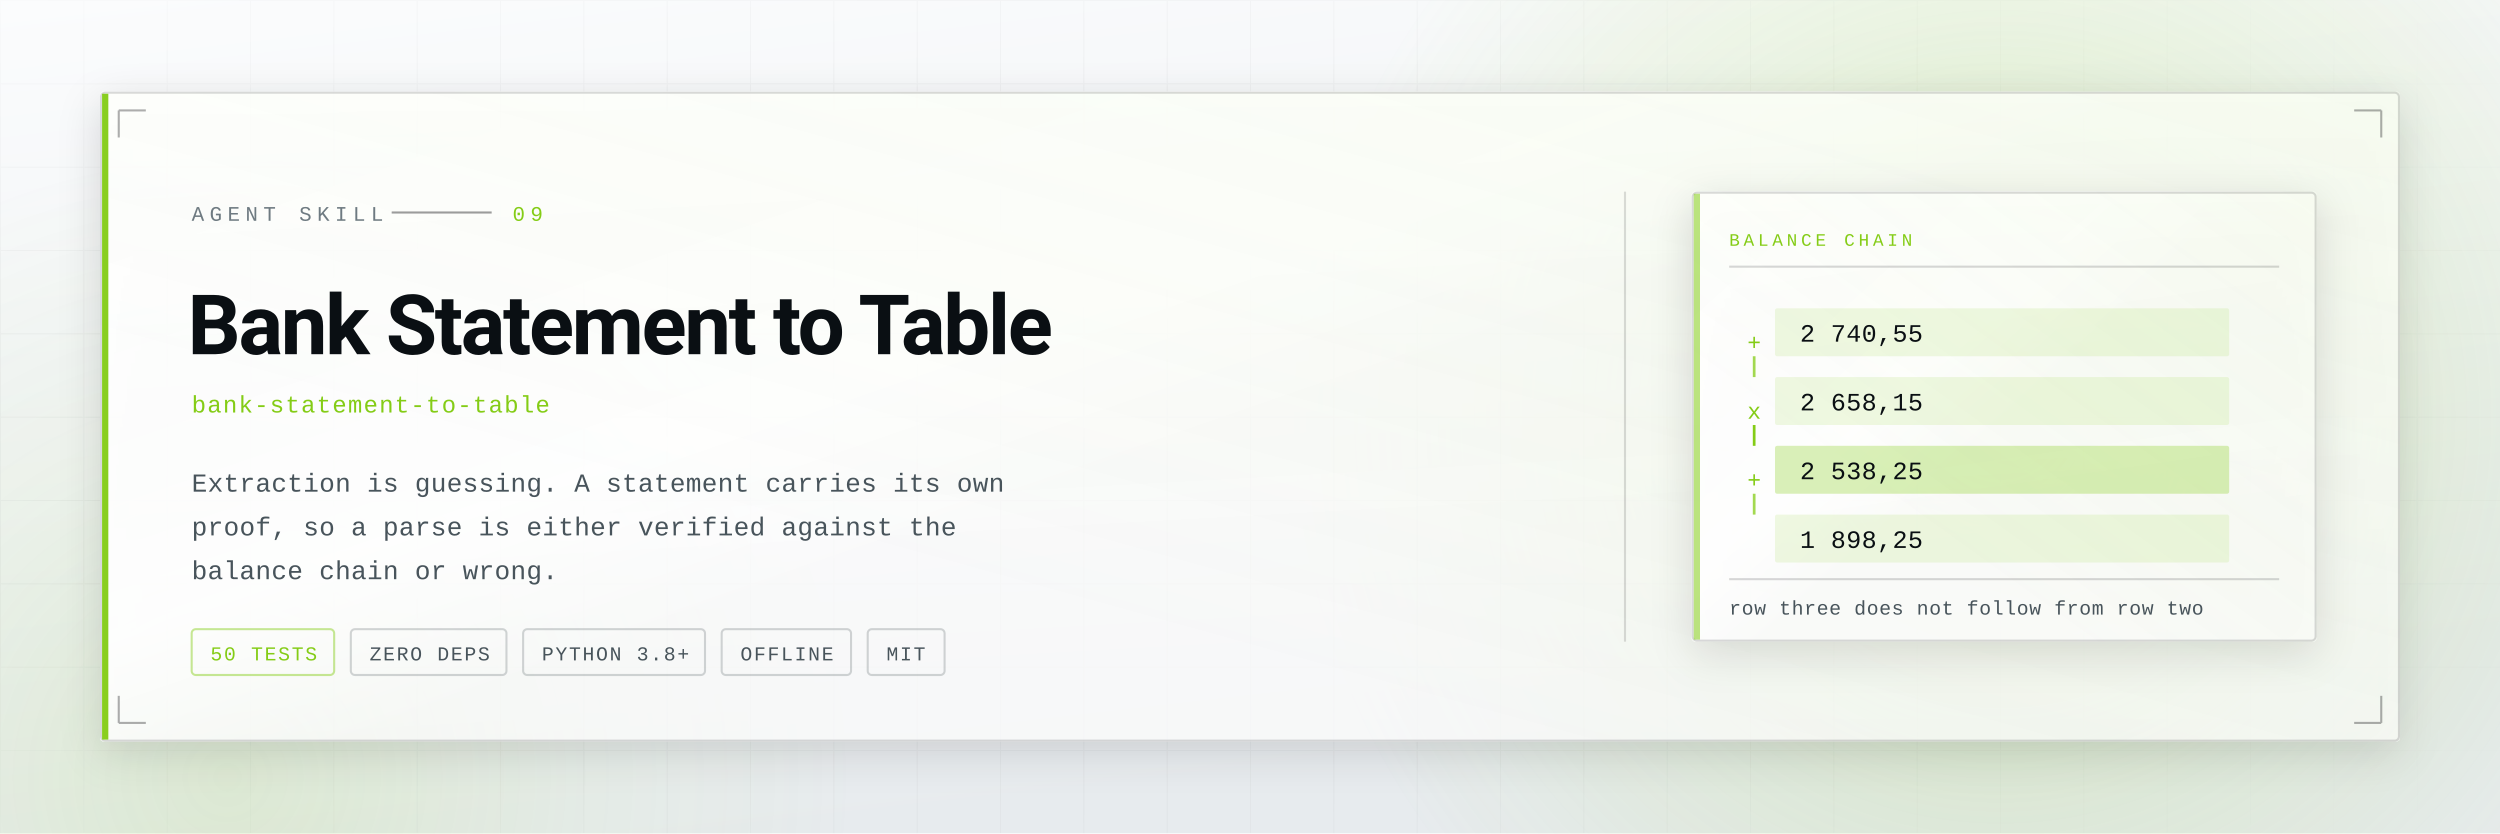
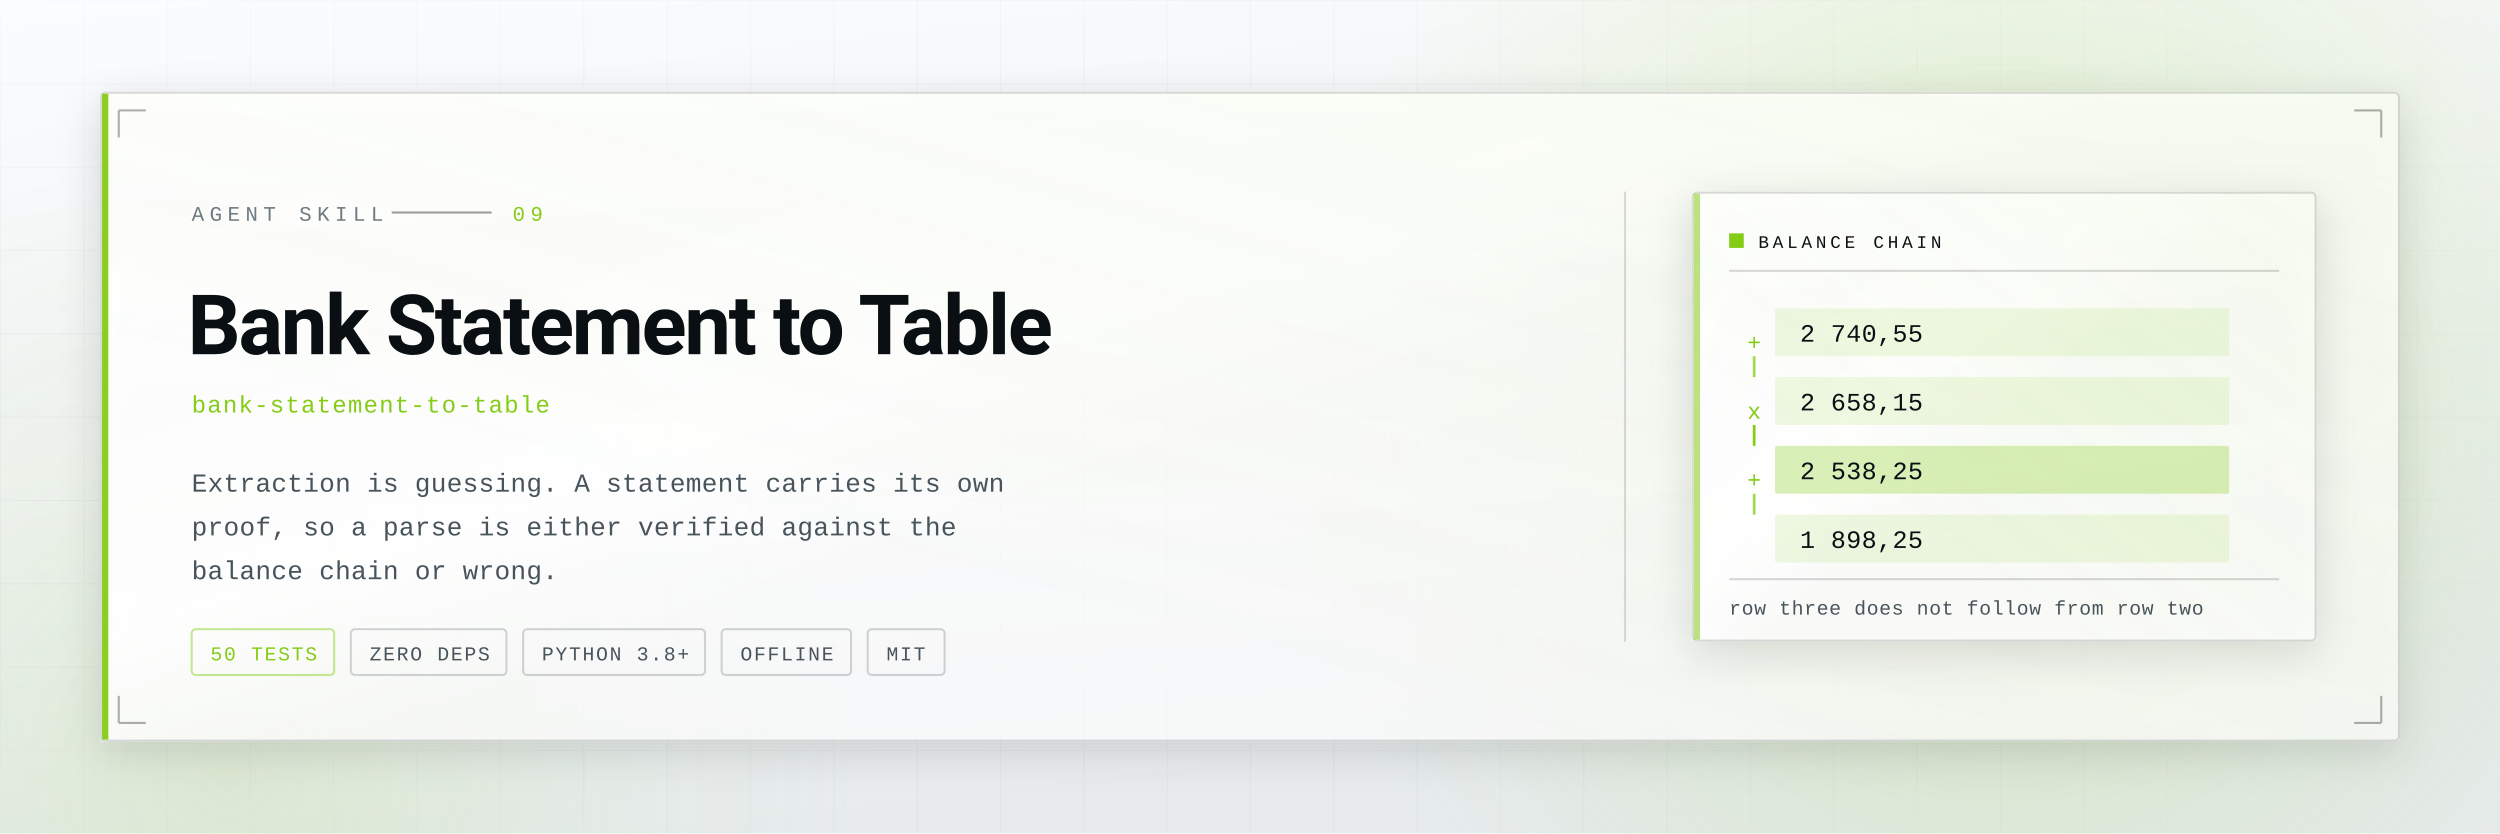
<svg xmlns="http://www.w3.org/2000/svg" width="1200" height="400" viewBox="0 0 1200 400" role="img">
  <defs>
    <linearGradient id="bg1" x1="0" y1="0" x2="0.35" y2="1">
      <stop offset="0" stop-color="#FBFCFD" />
      <stop offset="1" stop-color="#E7EBEE" />
    </linearGradient>
    <pattern id="grid2" width="40" height="40" patternUnits="userSpaceOnUse">
      <path d="M 40 0 L 0 0 0 40" fill="none" stroke="#0A0C0E" stroke-opacity="0.070" stroke-width="1" />
    </pattern>
    <radialGradient id="gmask3" cx="0.42" cy="0.5" r="0.75">
      <stop offset="0" stop-color="#fff" stop-opacity="1" />
      <stop offset="1" stop-color="#fff" stop-opacity="0" />
    </radialGradient>
    <mask id="gmask3m">
      <rect width="1200" height="400" fill="url(#gmask3)" />
    </mask>
    <radialGradient id="glow4" cx="0.5" cy="0.5" r="0.5">
      <stop offset="0" stop-color="#84CC16" stop-opacity="0.300" />
      <stop offset="0.55" stop-color="#84CC16" stop-opacity="0.105" />
      <stop offset="1" stop-color="#84CC16" stop-opacity="0" />
    </radialGradient>
    <radialGradient id="glow5" cx="0.5" cy="0.5" r="0.5">
      <stop offset="0" stop-color="#84CC16" stop-opacity="0.135" />
      <stop offset="0.55" stop-color="#84CC16" stop-opacity="0.047" />
      <stop offset="1" stop-color="#84CC16" stop-opacity="0" />
    </radialGradient>
    <linearGradient id="pane6" x1="0" y1="0" x2="0.2" y2="1">
      <stop offset="0" stop-color="#FFFFFF" stop-opacity="0.950" />
      <stop offset="1" stop-color="#FFFFFF" stop-opacity="0.740" />
    </linearGradient>
    <filter id="sh7" x="-20%" y="-20%" width="140%" height="160%">
      <feDropShadow dx="0" dy="6" stdDeviation="10" flood-color="#0A0C0E" flood-opacity="0.160" />
    </filter>
    <linearGradient id="sheen8" x1="0" y1="0" x2="1" y2="0.8">
      <stop offset="0" stop-color="#FFFFFF" stop-opacity="0" />
      <stop offset="0.42" stop-color="#FFFFFF" stop-opacity="0.765" />
      <stop offset="0.56" stop-color="#FFFFFF" stop-opacity="0" />
    </linearGradient>
    <clipPath id="clip9">
      <rect x="48.0" y="44.0" width="1104.0" height="312.0" rx="2" />
    </clipPath>
    <linearGradient id="edge10" x1="0" y1="0" x2="1" y2="0">
      <stop offset="0" stop-color="#FFFFFF" stop-opacity="0" />
      <stop offset="0.25" stop-color="#FFFFFF" stop-opacity="1.870" />
      <stop offset="0.75" stop-color="#FFFFFF" stop-opacity="0.680" />
      <stop offset="1" stop-color="#FFFFFF" stop-opacity="0" />
    </linearGradient>
    <linearGradient id="tint11" x1="1" y1="0" x2="0" y2="1">
      <stop offset="0" stop-color="#84CC16" stop-opacity="0.055" />
      <stop offset="0.7" stop-color="#84CC16" stop-opacity="0" />
    </linearGradient>
    <linearGradient id="pane12" x1="0" y1="0" x2="0.2" y2="1">
      <stop offset="0" stop-color="#FFFFFF" stop-opacity="0.950" />
      <stop offset="1" stop-color="#FFFFFF" stop-opacity="0.740" />
    </linearGradient>
    <filter id="sh13" x="-20%" y="-20%" width="140%" height="160%">
      <feDropShadow dx="0" dy="6" stdDeviation="10" flood-color="#0A0C0E" flood-opacity="0.160" />
    </filter>
    <linearGradient id="sheen14" x1="0" y1="0" x2="1" y2="0.8">
      <stop offset="0" stop-color="#FFFFFF" stop-opacity="0" />
      <stop offset="0.42" stop-color="#FFFFFF" stop-opacity="0.765" />
      <stop offset="0.56" stop-color="#FFFFFF" stop-opacity="0" />
    </linearGradient>
    <clipPath id="clip15">
      <rect x="812.0" y="92.0" width="300.0" height="216.0" rx="2" />
    </clipPath>
    <linearGradient id="edge16" x1="0" y1="0" x2="1" y2="0">
      <stop offset="0" stop-color="#FFFFFF" stop-opacity="0" />
      <stop offset="0.25" stop-color="#FFFFFF" stop-opacity="1.870" />
      <stop offset="0.75" stop-color="#FFFFFF" stop-opacity="0.680" />
      <stop offset="1" stop-color="#FFFFFF" stop-opacity="0" />
    </linearGradient>
    <linearGradient id="tint17" x1="1" y1="0" x2="0" y2="1">
      <stop offset="0" stop-color="#84CC16" stop-opacity="0.055" />
      <stop offset="0.7" stop-color="#84CC16" stop-opacity="0" />
    </linearGradient>
  </defs>
  <rect width="1200" height="400" fill="url(#bg1)" />
  <rect width="1200" height="400" fill="url(#grid2)" mask="url(#gmask3m)" />
  <circle cx="960.0" cy="200.0" r="340.0" fill="url(#glow4)" />
  <circle cx="110.0" cy="372.0" r="300.0" fill="url(#glow5)" />
  <rect x="48.0" y="44.0" width="1104.0" height="312.0" rx="2" fill="url(#pane6)" filter="url(#sh7)" />
  <g clip-path="url(#clip9)">
    <rect x="48.0" y="44.0" width="1104.0" height="312.0" fill="url(#sheen8)" />
  </g>
  <rect x="48.0" y="44.0" width="1104.0" height="1" fill="url(#edge10)" />
  <rect x="48.0" y="44.0" width="1104.0" height="312.0" rx="2" fill="url(#tint11)" />
  <rect x="48.5" y="44.5" width="1103.0" height="311.0" rx="2" fill="none" stroke="#0A0C0E" stroke-opacity="0.150" stroke-width="1" />
  <rect x="49.0" y="45.0" width="3" height="310.0" fill="#84CC16" fill-opacity="0.95" />
  <path d="M 57.0 53.0 h 13.0 M 57.0 53.0 v 13.0" stroke="#0A0C0E" stroke-opacity="0.330" stroke-width="1" />
  <path d="M 1143.0 53.0 h -13.0 M 1143.0 53.0 v 13.0" stroke="#0A0C0E" stroke-opacity="0.330" stroke-width="1" />
  <path d="M 57.0 347.0 h 13.0 M 57.0 347.0 v -13.0" stroke="#0A0C0E" stroke-opacity="0.330" stroke-width="1" />
  <path d="M 1143.0 347.0 h -13.0 M 1143.0 347.0 v -13.0" stroke="#0A0C0E" stroke-opacity="0.330" stroke-width="1" />
  <text x="92.0" y="106.0" font-family="ui-monospace, SFMono-Regular, Menlo, Consolas, &quot;Liberation Mono&quot;, monospace" font-size="10.0" font-weight="400" fill="#6E7A81" text-anchor="start" letter-spacing="2.60">AGENT SKILL</text>
  <line x1="188.0" y1="102.0" x2="236.0" y2="102.0" stroke="#0A0C0E" stroke-opacity="0.400" stroke-width="1.0" />
  <text x="246.0" y="106.0" font-family="ui-monospace, SFMono-Regular, Menlo, Consolas, &quot;Liberation Mono&quot;, monospace" font-size="10.0" font-weight="400" fill="#84CC16" text-anchor="start" letter-spacing="2.60">09</text>
  <text x="90.0" y="170.0" font-family="system-ui, -apple-system, &quot;Segoe UI&quot;, Roboto, Helvetica, Arial, sans-serif" font-size="40.0" font-weight="700" fill="#0A0F13" text-anchor="start" letter-spacing="-1.10">Bank Statement to Table</text>
  <text x="92.0" y="198.0" font-family="ui-monospace, SFMono-Regular, Menlo, Consolas, &quot;Liberation Mono&quot;, monospace" font-size="11.5" font-weight="400" fill="#84CC16" text-anchor="start" letter-spacing="0.60">bank-statement-to-table</text>
  <text x="92.0" y="236.0" font-family="ui-monospace, SFMono-Regular, Menlo, Consolas, &quot;Liberation Mono&quot;, monospace" font-size="12.5" font-weight="400" fill="#48545B" text-anchor="start" letter-spacing="0.15">Extraction is guessing. A statement carries its own</text>
  <text x="92.0" y="257.0" font-family="ui-monospace, SFMono-Regular, Menlo, Consolas, &quot;Liberation Mono&quot;, monospace" font-size="12.5" font-weight="400" fill="#48545B" text-anchor="start" letter-spacing="0.15">proof, so a parse is either verified against the</text>
  <text x="92.0" y="278.0" font-family="ui-monospace, SFMono-Regular, Menlo, Consolas, &quot;Liberation Mono&quot;, monospace" font-size="12.5" font-weight="400" fill="#48545B" text-anchor="start" letter-spacing="0.15">balance chain or wrong.</text>
  <rect x="92.0" y="302.0" width="68.4" height="22" rx="2" fill="none" stroke="#84CC16" stroke-opacity="0.450" />
  <text x="101.0" y="317.0" font-family="ui-monospace, SFMono-Regular, Menlo, Consolas, &quot;Liberation Mono&quot;, monospace" font-size="9.5" font-weight="400" fill="#84CC16" text-anchor="start" letter-spacing="0.80">50 TESTS</text>
  <rect x="168.4" y="302.0" width="74.7" height="22" rx="2" fill="none" stroke="#48545B" stroke-opacity="0.240" />
  <text x="177.4" y="317.0" font-family="ui-monospace, SFMono-Regular, Menlo, Consolas, &quot;Liberation Mono&quot;, monospace" font-size="9.5" font-weight="400" fill="#48545B" text-anchor="start" letter-spacing="0.80">ZERO DEPS</text>
  <rect x="251.1" y="302.0" width="87.3" height="22" rx="2" fill="none" stroke="#48545B" stroke-opacity="0.240" />
  <text x="260.1" y="317.0" font-family="ui-monospace, SFMono-Regular, Menlo, Consolas, &quot;Liberation Mono&quot;, monospace" font-size="9.5" font-weight="400" fill="#48545B" text-anchor="start" letter-spacing="0.80">PYTHON 3.8+</text>
  <rect x="346.4" y="302.0" width="62.1" height="22" rx="2" fill="none" stroke="#48545B" stroke-opacity="0.240" />
  <text x="355.4" y="317.0" font-family="ui-monospace, SFMono-Regular, Menlo, Consolas, &quot;Liberation Mono&quot;, monospace" font-size="9.5" font-weight="400" fill="#48545B" text-anchor="start" letter-spacing="0.80">OFFLINE</text>
  <rect x="416.5" y="302.0" width="36.9" height="22" rx="2" fill="none" stroke="#48545B" stroke-opacity="0.240" />
  <text x="425.5" y="317.0" font-family="ui-monospace, SFMono-Regular, Menlo, Consolas, &quot;Liberation Mono&quot;, monospace" font-size="9.5" font-weight="400" fill="#48545B" text-anchor="start" letter-spacing="0.80">MIT</text>
  <line x1="780.0" y1="92.0" x2="780.0" y2="308.0" stroke="#0A0C0E" stroke-opacity="0.140" stroke-width="1.0" />
  <rect x="812.0" y="92.0" width="300.0" height="216.0" rx="2" fill="url(#pane12)" filter="url(#sh13)" />
  <g clip-path="url(#clip15)">
    <rect x="812.0" y="92.0" width="300.0" height="216.0" fill="url(#sheen14)" />
  </g>
  <rect x="812.0" y="92.0" width="300.0" height="1" fill="url(#edge16)" />
  <rect x="812.0" y="92.0" width="300.0" height="216.0" rx="2" fill="url(#tint17)" />
  <rect x="812.5" y="92.5" width="299.0" height="215.0" rx="2" fill="none" stroke="#0A0C0E" stroke-opacity="0.150" stroke-width="1" />
  <rect x="813.0" y="93.0" width="3" height="214.0" fill="#84CC16" fill-opacity="0.55" />
-   <text x="830.0" y="118.0" font-family="ui-monospace, SFMono-Regular, Menlo, Consolas, &quot;Liberation Mono&quot;, monospace" font-size="8.5" font-weight="400" fill="#84CC16" text-anchor="start" letter-spacing="1.80">BALANCE CHAIN</text>
-   <line x1="830.0" y1="128.0" x2="1094.0" y2="128.0" stroke="#0A0C0E" stroke-opacity="0.160" stroke-width="1.0" />
+   <rect x="830.0" y="112.0" width="7" height="7" fill="#84CC16" />
+   <text x="844.0" y="119.0" font-family="ui-monospace, SFMono-Regular, Menlo, Consolas, &quot;Liberation Mono&quot;, monospace" font-size="8.5" font-weight="400" fill="#0A0F13" text-anchor="start" letter-spacing="1.80">BALANCE CHAIN</text>
+   <line x1="830.0" y1="130.0" x2="1094.0" y2="130.0" stroke="#0A0C0E" stroke-opacity="0.160" stroke-width="1.0" />
  <rect x="852.0" y="148.0" width="218.0" height="23" rx="1" fill="#84CC16" fill-opacity="0.12" />
  <text x="864.0" y="164.0" font-family="ui-monospace, SFMono-Regular, Menlo, Consolas, &quot;Liberation Mono&quot;, monospace" font-size="12.0" font-weight="400" fill="#0A0F13" text-anchor="start" letter-spacing="0.20">2 740,55</text>
  <rect x="852.0" y="181.0" width="218.0" height="23" rx="1" fill="#84CC16" fill-opacity="0.12" />
  <text x="864.0" y="197.0" font-family="ui-monospace, SFMono-Regular, Menlo, Consolas, &quot;Liberation Mono&quot;, monospace" font-size="12.0" font-weight="400" fill="#0A0F13" text-anchor="start" letter-spacing="0.20">2 658,15</text>
  <path d="M 842.0 171.0 V 181.0" stroke="#84CC16" stroke-opacity="0.75" stroke-width="1.3" />
  <text x="842.0" y="168.0" font-family="ui-monospace, SFMono-Regular, Menlo, Consolas, &quot;Liberation Mono&quot;, monospace" font-size="11.0" font-weight="400" fill="#84CC16" text-anchor="middle">+</text>
  <rect x="852.0" y="214.0" width="218.0" height="23" rx="1" fill="#84CC16" fill-opacity="0.30" />
  <text x="864.0" y="230.0" font-family="ui-monospace, SFMono-Regular, Menlo, Consolas, &quot;Liberation Mono&quot;, monospace" font-size="12.0" font-weight="400" fill="#0A0F13" text-anchor="start" letter-spacing="0.20">2 538,25</text>
  <path d="M 842.0 204.0 V 214.0" stroke="#84CC16" stroke-opacity="1.00" stroke-width="1.3" />
  <text x="842.0" y="201.0" font-family="ui-monospace, SFMono-Regular, Menlo, Consolas, &quot;Liberation Mono&quot;, monospace" font-size="11.0" font-weight="400" fill="#84CC16" text-anchor="middle">x</text>
  <rect x="852.0" y="247.0" width="218.0" height="23" rx="1" fill="#84CC16" fill-opacity="0.12" />
  <text x="864.0" y="263.0" font-family="ui-monospace, SFMono-Regular, Menlo, Consolas, &quot;Liberation Mono&quot;, monospace" font-size="12.0" font-weight="400" fill="#0A0F13" text-anchor="start" letter-spacing="0.20">1 898,25</text>
  <path d="M 842.0 237.0 V 247.0" stroke="#84CC16" stroke-opacity="0.75" stroke-width="1.3" />
  <text x="842.0" y="234.0" font-family="ui-monospace, SFMono-Regular, Menlo, Consolas, &quot;Liberation Mono&quot;, monospace" font-size="11.0" font-weight="400" fill="#84CC16" text-anchor="middle">+</text>
  <line x1="830.0" y1="278.0" x2="1094.0" y2="278.0" stroke="#0A0C0E" stroke-opacity="0.160" stroke-width="1.0" />
  <text x="830.0" y="295.0" font-family="ui-monospace, SFMono-Regular, Menlo, Consolas, &quot;Liberation Mono&quot;, monospace" font-size="9.5" font-weight="400" fill="#48545B" text-anchor="start" letter-spacing="0.30">row three does not follow from row two</text>
</svg>
